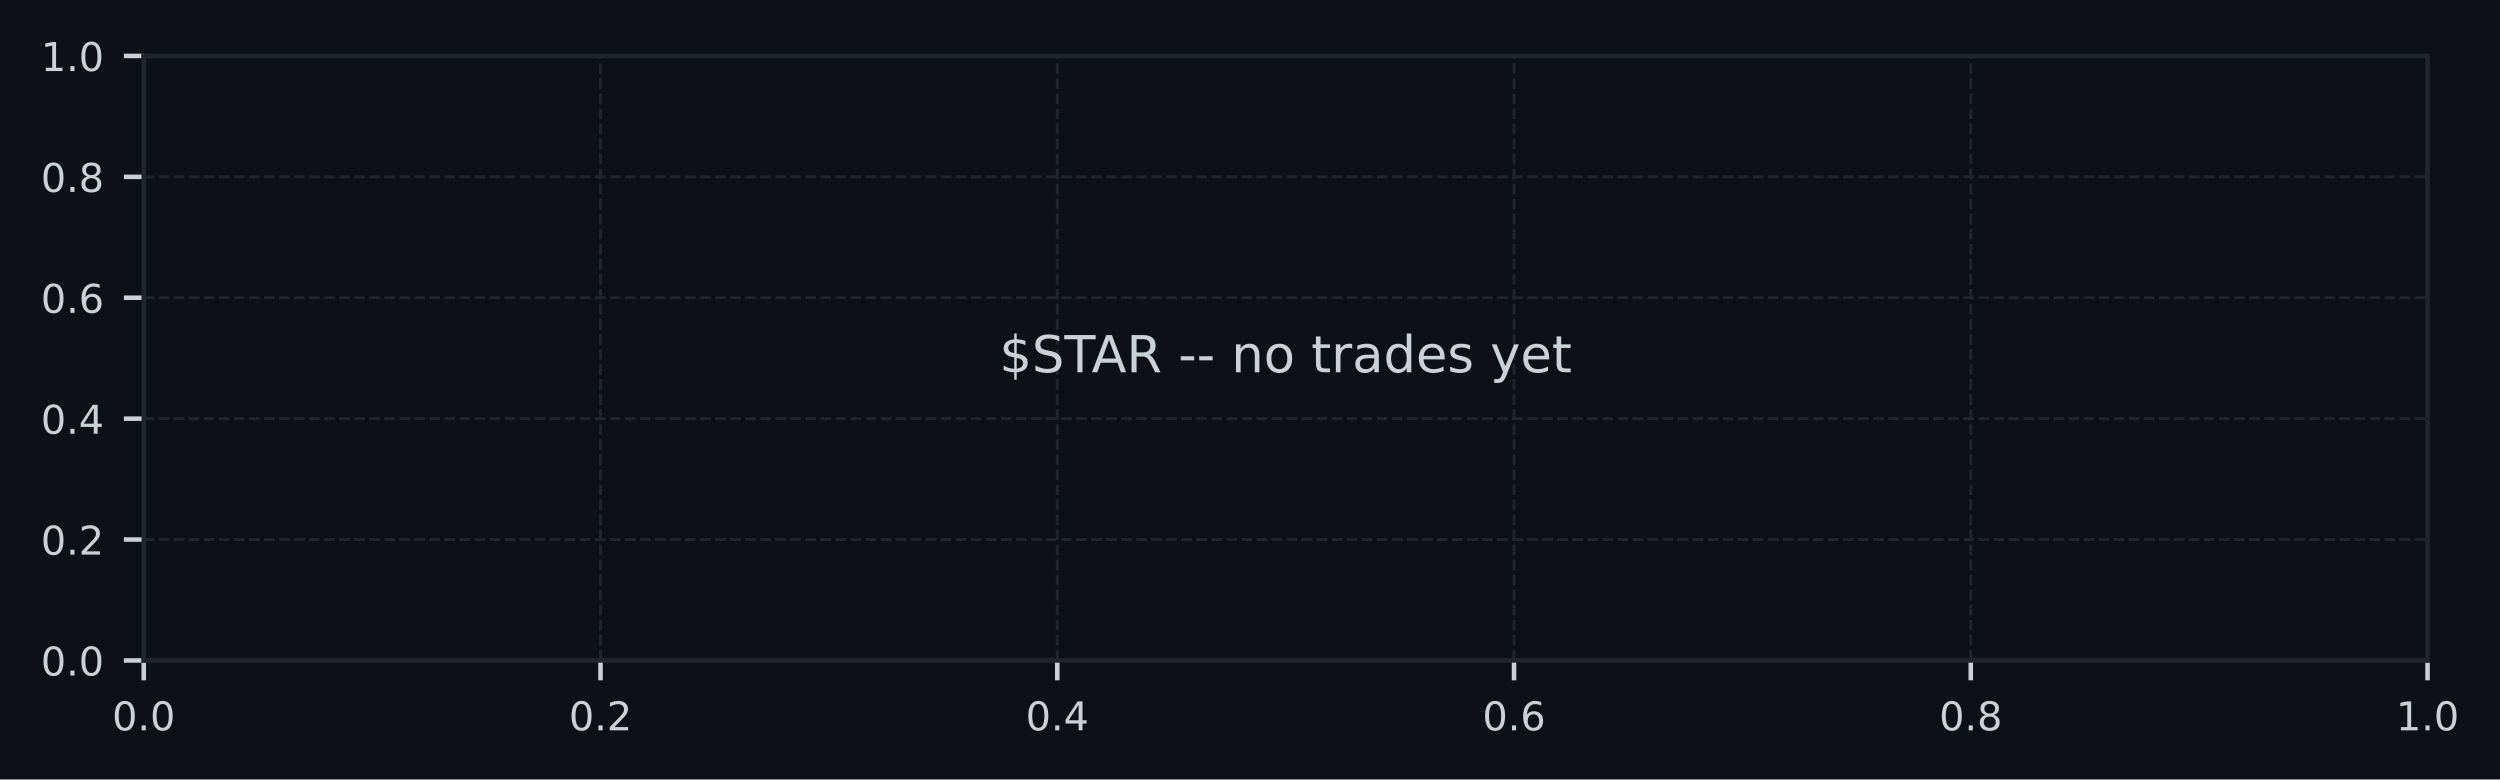
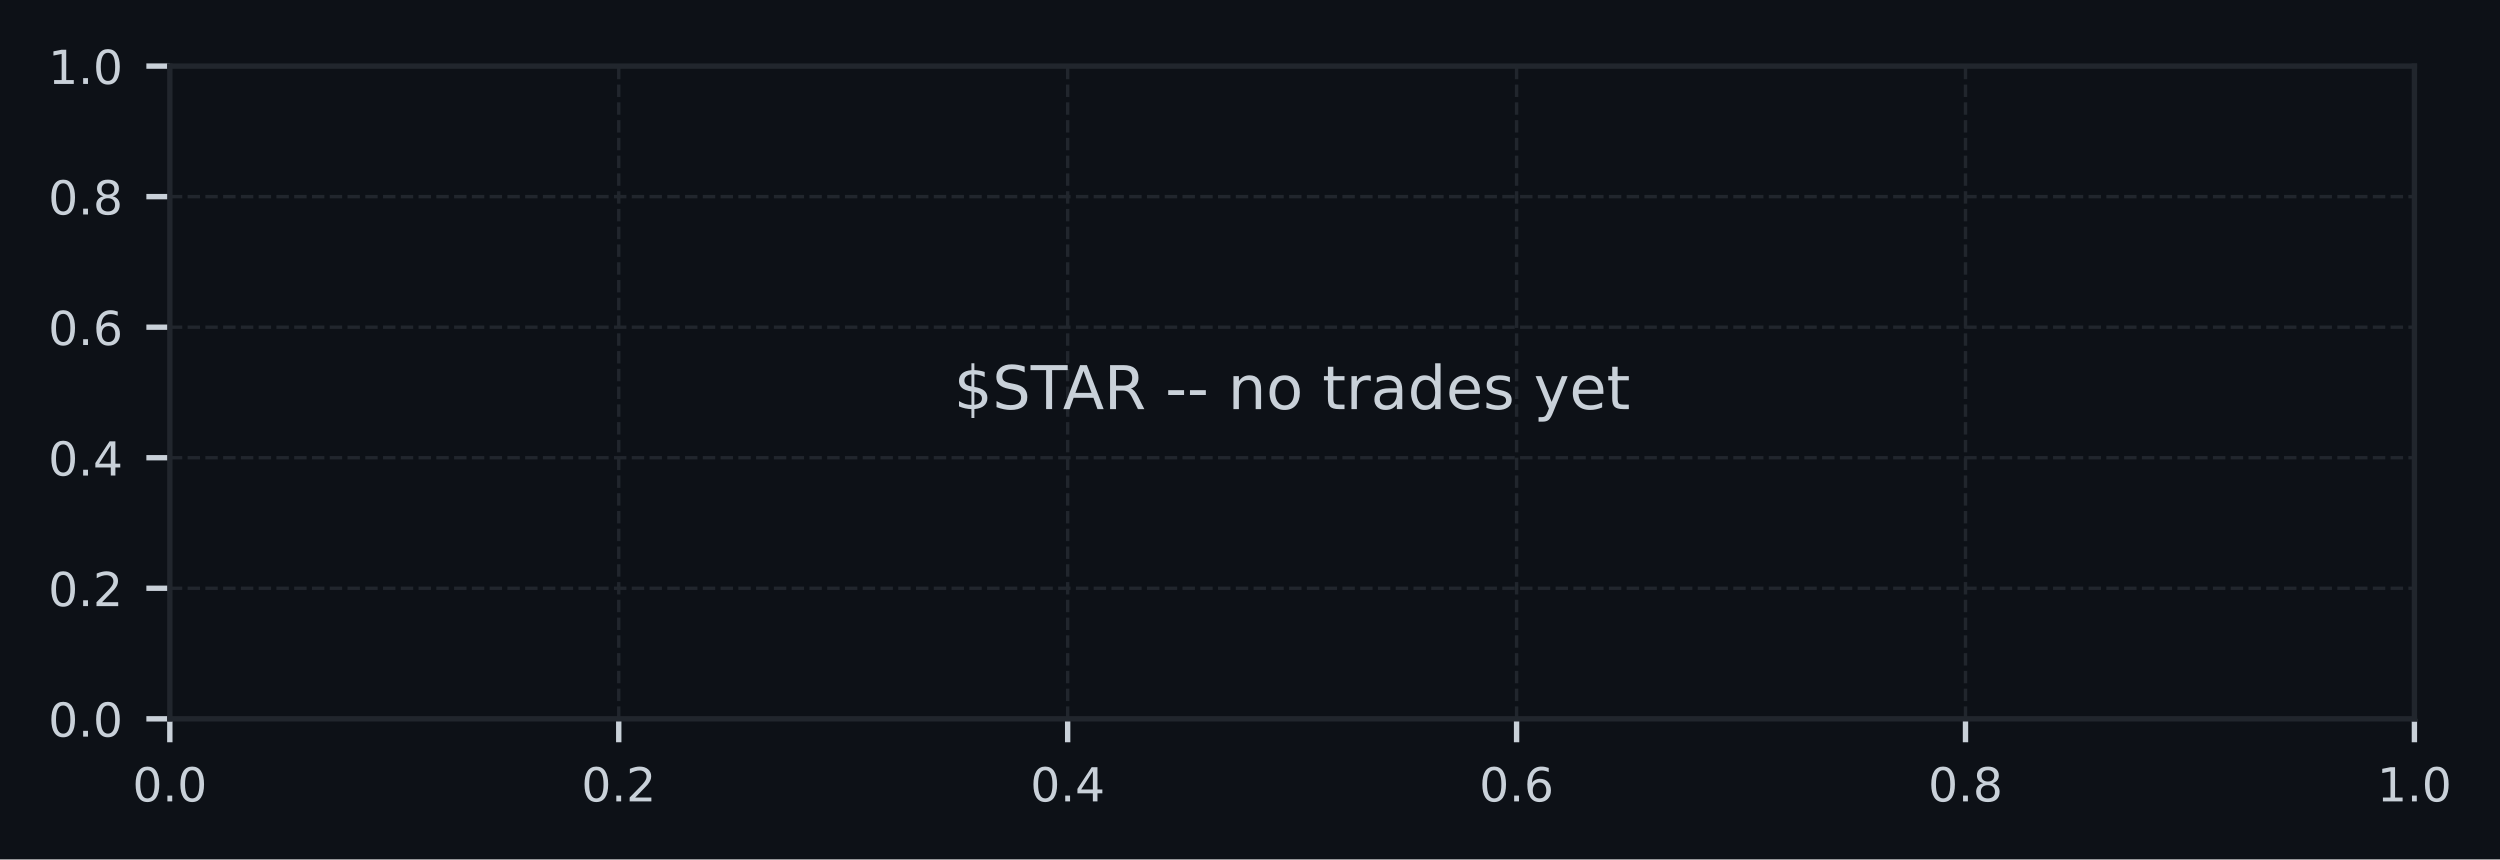
- <svg xmlns="http://www.w3.org/2000/svg" xmlns:xlink="http://www.w3.org/1999/xlink" width="440.538pt" height="137.354pt" viewBox="0 0 440.538 137.354" version="1.1">
+ <svg xmlns="http://www.w3.org/2000/svg" xmlns:xlink="http://www.w3.org/1999/xlink" width="372.898pt" height="128.192pt" viewBox="0 0 372.898 128.192" version="1.1">
  <defs>
    <style type="text/css">*{stroke-linejoin: round; stroke-linecap: butt}</style>
  </defs>
  <g id="figure_1">
    <g id="patch_1">
-       <path d="M 0 137.354  L 440.538 137.354  L 440.538 0  L 0 0  z " style="fill: #0d1117" />
+       <path d="M 0 128.192  L 372.898 128.192  L 372.898 0  L 0 0  z " style="fill: #0d1117" />
    </g>
    <g id="axes_1">
      <g id="patch_2">
-         <path d="M 25.332 116.379  L 427.772 116.379  L 427.772 9.859  L 25.332 9.859  z " style="fill: #0d1117" />
+         <path d="M 25.332 107.218  L 360.132 107.218  L 360.132 9.859  L 25.332 9.859  z " style="fill: #0d1117" />
      </g>
      <g id="matplotlib.axis_1">
        <g id="xtick_1">
          <g id="line2d_1">
-             <path d="M 25.332 116.379  L 25.332 9.859  " clip-path="url(#pfbdae75590)" style="fill: none; stroke-dasharray: 1.85,0.8; stroke-dashoffset: 0; stroke: #21262d; stroke-width: 0.5" />
+             <path d="M 25.332 107.218  L 25.332 9.859  " clip-path="url(#pbd204d51bc)" style="fill: none; stroke-dasharray: 1.85,0.8; stroke-dashoffset: 0; stroke: #21262d; stroke-width: 0.5" />
          </g>
          <g id="line2d_2">
            <defs>
-               <path id="m789ffc5612" d="M 0 0  L 0 3.5  " style="stroke: #c9d1d9; stroke-width: 0.8" />
+               <path id="maaea9874d1" d="M 0 0  L 0 3.5  " style="stroke: #c9d1d9; stroke-width: 0.8" />
            </defs>
            <g>
-               <use xlink:href="#m789ffc5612" x="25.332" y="116.379" style="fill: #c9d1d9; stroke: #c9d1d9; stroke-width: 0.8" />
+               <use xlink:href="#maaea9874d1" x="25.332" y="107.218" style="fill: #c9d1d9; stroke: #c9d1d9; stroke-width: 0.8" />
            </g>
          </g>
          <g id="text_1">
-             <g style="fill: #c9d1d9" transform="translate(19.76609 128.6984) scale(0.07 -0.07)">
+             <g style="fill: #c9d1d9" transform="translate(19.76609 119.5364) scale(0.07 -0.07)">
              <defs>
                <path id="DejaVuSans-30" d="M 2034 4250  Q 1547 4250 1301 3770  Q 1056 3291 1056 2328  Q 1056 1369 1301 889  Q 1547 409 2034 409  Q 2525 409 2770 889  Q 3016 1369 3016 2328  Q 3016 3291 2770 3770  Q 2525 4250 2034 4250  z M 2034 4750  Q 2819 4750 3233 4129  Q 3647 3509 3647 2328  Q 3647 1150 3233 529  Q 2819 -91 2034 -91  Q 1250 -91 836 529  Q 422 1150 422 2328  Q 422 3509 836 4129  Q 1250 4750 2034 4750  z " transform="scale(0.015625)" />
                <path id="DejaVuSans-2e" d="M 684 794  L 1344 794  L 1344 0  L 684 0  L 684 794  z " transform="scale(0.015625)" />
              </defs>
              <use xlink:href="#DejaVuSans-30" />
              <use xlink:href="#DejaVuSans-2e" transform="translate(63.62305 0)" />
              <use xlink:href="#DejaVuSans-30" transform="translate(95.41016 0)" />
            </g>
          </g>
        </g>
        <g id="xtick_2">
          <g id="line2d_3">
-             <path d="M 105.82 116.379  L 105.82 9.859  " clip-path="url(#pfbdae75590)" style="fill: none; stroke-dasharray: 1.85,0.8; stroke-dashoffset: 0; stroke: #21262d; stroke-width: 0.5" />
+             <path d="M 92.292 107.218  L 92.292 9.859  " clip-path="url(#pbd204d51bc)" style="fill: none; stroke-dasharray: 1.85,0.8; stroke-dashoffset: 0; stroke: #21262d; stroke-width: 0.5" />
          </g>
          <g id="line2d_4">
            <g>
-               <use xlink:href="#m789ffc5612" x="105.82" y="116.379" style="fill: #c9d1d9; stroke: #c9d1d9; stroke-width: 0.8" />
+               <use xlink:href="#maaea9874d1" x="92.292" y="107.218" style="fill: #c9d1d9; stroke: #c9d1d9; stroke-width: 0.8" />
            </g>
          </g>
          <g id="text_2">
-             <g style="fill: #c9d1d9" transform="translate(100.2541 128.6984) scale(0.07 -0.07)">
+             <g style="fill: #c9d1d9" transform="translate(86.72609 119.5364) scale(0.07 -0.07)">
              <defs>
                <path id="DejaVuSans-32" d="M 1228 531  L 3431 531  L 3431 0  L 469 0  L 469 531  Q 828 903 1448 1529  Q 2069 2156 2228 2338  Q 2531 2678 2651 2914  Q 2772 3150 2772 3378  Q 2772 3750 2511 3984  Q 2250 4219 1831 4219  Q 1534 4219 1204 4116  Q 875 4013 500 3803  L 500 4441  Q 881 4594 1212 4672  Q 1544 4750 1819 4750  Q 2544 4750 2975 4387  Q 3406 4025 3406 3419  Q 3406 3131 3298 2873  Q 3191 2616 2906 2266  Q 2828 2175 2409 1742  Q 1991 1309 1228 531  z " transform="scale(0.015625)" />
              </defs>
              <use xlink:href="#DejaVuSans-30" />
              <use xlink:href="#DejaVuSans-2e" transform="translate(63.62305 0)" />
              <use xlink:href="#DejaVuSans-32" transform="translate(95.41016 0)" />
            </g>
          </g>
        </g>
        <g id="xtick_3">
          <g id="line2d_5">
-             <path d="M 186.308 116.379  L 186.308 9.859  " clip-path="url(#pfbdae75590)" style="fill: none; stroke-dasharray: 1.85,0.8; stroke-dashoffset: 0; stroke: #21262d; stroke-width: 0.5" />
+             <path d="M 159.252 107.218  L 159.252 9.859  " clip-path="url(#pbd204d51bc)" style="fill: none; stroke-dasharray: 1.85,0.8; stroke-dashoffset: 0; stroke: #21262d; stroke-width: 0.5" />
          </g>
          <g id="line2d_6">
            <g>
-               <use xlink:href="#m789ffc5612" x="186.308" y="116.379" style="fill: #c9d1d9; stroke: #c9d1d9; stroke-width: 0.8" />
+               <use xlink:href="#maaea9874d1" x="159.252" y="107.218" style="fill: #c9d1d9; stroke: #c9d1d9; stroke-width: 0.8" />
            </g>
          </g>
          <g id="text_3">
-             <g style="fill: #c9d1d9" transform="translate(180.7421 128.6984) scale(0.07 -0.07)">
+             <g style="fill: #c9d1d9" transform="translate(153.6861 119.5364) scale(0.07 -0.07)">
              <defs>
                <path id="DejaVuSans-34" d="M 2419 4116  L 825 1625  L 2419 1625  L 2419 4116  z M 2253 4666  L 3047 4666  L 3047 1625  L 3713 1625  L 3713 1100  L 3047 1100  L 3047 0  L 2419 0  L 2419 1100  L 313 1100  L 313 1709  L 2253 4666  z " transform="scale(0.015625)" />
              </defs>
              <use xlink:href="#DejaVuSans-30" />
              <use xlink:href="#DejaVuSans-2e" transform="translate(63.62305 0)" />
              <use xlink:href="#DejaVuSans-34" transform="translate(95.41016 0)" />
            </g>
          </g>
        </g>
        <g id="xtick_4">
          <g id="line2d_7">
-             <path d="M 266.796 116.379  L 266.796 9.859  " clip-path="url(#pfbdae75590)" style="fill: none; stroke-dasharray: 1.85,0.8; stroke-dashoffset: 0; stroke: #21262d; stroke-width: 0.5" />
+             <path d="M 226.212 107.218  L 226.212 9.859  " clip-path="url(#pbd204d51bc)" style="fill: none; stroke-dasharray: 1.85,0.8; stroke-dashoffset: 0; stroke: #21262d; stroke-width: 0.5" />
          </g>
          <g id="line2d_8">
            <g>
-               <use xlink:href="#m789ffc5612" x="266.796" y="116.379" style="fill: #c9d1d9; stroke: #c9d1d9; stroke-width: 0.8" />
+               <use xlink:href="#maaea9874d1" x="226.212" y="107.218" style="fill: #c9d1d9; stroke: #c9d1d9; stroke-width: 0.8" />
            </g>
          </g>
          <g id="text_4">
-             <g style="fill: #c9d1d9" transform="translate(261.2301 128.6984) scale(0.07 -0.07)">
+             <g style="fill: #c9d1d9" transform="translate(220.6461 119.5364) scale(0.07 -0.07)">
              <defs>
                <path id="DejaVuSans-36" d="M 2113 2584  Q 1688 2584 1439 2293  Q 1191 2003 1191 1497  Q 1191 994 1439 701  Q 1688 409 2113 409  Q 2538 409 2786 701  Q 3034 994 3034 1497  Q 3034 2003 2786 2293  Q 2538 2584 2113 2584  z M 3366 4563  L 3366 3988  Q 3128 4100 2886 4159  Q 2644 4219 2406 4219  Q 1781 4219 1451 3797  Q 1122 3375 1075 2522  Q 1259 2794 1537 2939  Q 1816 3084 2150 3084  Q 2853 3084 3261 2657  Q 3669 2231 3669 1497  Q 3669 778 3244 343  Q 2819 -91 2113 -91  Q 1303 -91 875 529  Q 447 1150 447 2328  Q 447 3434 972 4092  Q 1497 4750 2381 4750  Q 2619 4750 2861 4703  Q 3103 4656 3366 4563  z " transform="scale(0.015625)" />
              </defs>
              <use xlink:href="#DejaVuSans-30" />
              <use xlink:href="#DejaVuSans-2e" transform="translate(63.62305 0)" />
              <use xlink:href="#DejaVuSans-36" transform="translate(95.41016 0)" />
            </g>
          </g>
        </g>
        <g id="xtick_5">
          <g id="line2d_9">
-             <path d="M 347.284 116.379  L 347.284 9.859  " clip-path="url(#pfbdae75590)" style="fill: none; stroke-dasharray: 1.85,0.8; stroke-dashoffset: 0; stroke: #21262d; stroke-width: 0.5" />
+             <path d="M 293.172 107.218  L 293.172 9.859  " clip-path="url(#pbd204d51bc)" style="fill: none; stroke-dasharray: 1.85,0.8; stroke-dashoffset: 0; stroke: #21262d; stroke-width: 0.5" />
          </g>
          <g id="line2d_10">
            <g>
-               <use xlink:href="#m789ffc5612" x="347.284" y="116.379" style="fill: #c9d1d9; stroke: #c9d1d9; stroke-width: 0.8" />
+               <use xlink:href="#maaea9874d1" x="293.172" y="107.218" style="fill: #c9d1d9; stroke: #c9d1d9; stroke-width: 0.8" />
            </g>
          </g>
          <g id="text_5">
-             <g style="fill: #c9d1d9" transform="translate(341.7181 128.6984) scale(0.07 -0.07)">
+             <g style="fill: #c9d1d9" transform="translate(287.6061 119.5364) scale(0.07 -0.07)">
              <defs>
                <path id="DejaVuSans-38" d="M 2034 2216  Q 1584 2216 1326 1975  Q 1069 1734 1069 1313  Q 1069 891 1326 650  Q 1584 409 2034 409  Q 2484 409 2743 651  Q 3003 894 3003 1313  Q 3003 1734 2745 1975  Q 2488 2216 2034 2216  z M 1403 2484  Q 997 2584 770 2862  Q 544 3141 544 3541  Q 544 4100 942 4425  Q 1341 4750 2034 4750  Q 2731 4750 3128 4425  Q 3525 4100 3525 3541  Q 3525 3141 3298 2862  Q 3072 2584 2669 2484  Q 3125 2378 3379 2068  Q 3634 1759 3634 1313  Q 3634 634 3220 271  Q 2806 -91 2034 -91  Q 1263 -91 848 271  Q 434 634 434 1313  Q 434 1759 690 2068  Q 947 2378 1403 2484  z M 1172 3481  Q 1172 3119 1398 2916  Q 1625 2713 2034 2713  Q 2441 2713 2670 2916  Q 2900 3119 2900 3481  Q 2900 3844 2670 4047  Q 2441 4250 2034 4250  Q 1625 4250 1398 4047  Q 1172 3844 1172 3481  z " transform="scale(0.015625)" />
              </defs>
              <use xlink:href="#DejaVuSans-30" />
              <use xlink:href="#DejaVuSans-2e" transform="translate(63.62305 0)" />
              <use xlink:href="#DejaVuSans-38" transform="translate(95.41016 0)" />
            </g>
          </g>
        </g>
        <g id="xtick_6">
          <g id="line2d_11">
-             <path d="M 427.772 116.379  L 427.772 9.859  " clip-path="url(#pfbdae75590)" style="fill: none; stroke-dasharray: 1.85,0.8; stroke-dashoffset: 0; stroke: #21262d; stroke-width: 0.5" />
+             <path d="M 360.132 107.218  L 360.132 9.859  " clip-path="url(#pbd204d51bc)" style="fill: none; stroke-dasharray: 1.85,0.8; stroke-dashoffset: 0; stroke: #21262d; stroke-width: 0.5" />
          </g>
          <g id="line2d_12">
            <g>
-               <use xlink:href="#m789ffc5612" x="427.772" y="116.379" style="fill: #c9d1d9; stroke: #c9d1d9; stroke-width: 0.8" />
+               <use xlink:href="#maaea9874d1" x="360.132" y="107.218" style="fill: #c9d1d9; stroke: #c9d1d9; stroke-width: 0.8" />
            </g>
          </g>
          <g id="text_6">
-             <g style="fill: #c9d1d9" transform="translate(422.2061 128.6984) scale(0.07 -0.07)">
+             <g style="fill: #c9d1d9" transform="translate(354.5661 119.5364) scale(0.07 -0.07)">
              <defs>
                <path id="DejaVuSans-31" d="M 794 531  L 1825 531  L 1825 4091  L 703 3866  L 703 4441  L 1819 4666  L 2450 4666  L 2450 531  L 3481 531  L 3481 0  L 794 0  L 794 531  z " transform="scale(0.015625)" />
              </defs>
              <use xlink:href="#DejaVuSans-31" />
              <use xlink:href="#DejaVuSans-2e" transform="translate(63.62305 0)" />
              <use xlink:href="#DejaVuSans-30" transform="translate(95.41016 0)" />
            </g>
          </g>
        </g>
      </g>
      <g id="matplotlib.axis_2">
        <g id="ytick_1">
          <g id="line2d_13">
-             <path d="M 25.332 116.379  L 427.772 116.379  " clip-path="url(#pfbdae75590)" style="fill: none; stroke-dasharray: 1.85,0.8; stroke-dashoffset: 0; stroke: #21262d; stroke-width: 0.5" />
+             <path d="M 25.332 107.218  L 360.132 107.218  " clip-path="url(#pbd204d51bc)" style="fill: none; stroke-dasharray: 1.85,0.8; stroke-dashoffset: 0; stroke: #21262d; stroke-width: 0.5" />
          </g>
          <g id="line2d_14">
            <defs>
-               <path id="me798806dd3" d="M 0 0  L -3.5 0  " style="stroke: #c9d1d9; stroke-width: 0.8" />
+               <path id="md1f4af87d2" d="M 0 0  L -3.5 0  " style="stroke: #c9d1d9; stroke-width: 0.8" />
            </defs>
            <g>
-               <use xlink:href="#me798806dd3" x="25.332" y="116.379" style="fill: #c9d1d9; stroke: #c9d1d9; stroke-width: 0.8" />
+               <use xlink:href="#md1f4af87d2" x="25.332" y="107.218" style="fill: #c9d1d9; stroke: #c9d1d9; stroke-width: 0.8" />
            </g>
          </g>
          <g id="text_7">
-             <g style="fill: #c9d1d9" transform="translate(7.2 119.0389) scale(0.07 -0.07)">
+             <g style="fill: #c9d1d9" transform="translate(7.2 109.877) scale(0.07 -0.07)">
              <use xlink:href="#DejaVuSans-30" />
              <use xlink:href="#DejaVuSans-2e" transform="translate(63.62305 0)" />
              <use xlink:href="#DejaVuSans-30" transform="translate(95.41016 0)" />
            </g>
          </g>
        </g>
        <g id="ytick_2">
          <g id="line2d_15">
-             <path d="M 25.332 95.075  L 427.772 95.075  " clip-path="url(#pfbdae75590)" style="fill: none; stroke-dasharray: 1.85,0.8; stroke-dashoffset: 0; stroke: #21262d; stroke-width: 0.5" />
+             <path d="M 25.332 87.746  L 360.132 87.746  " clip-path="url(#pbd204d51bc)" style="fill: none; stroke-dasharray: 1.85,0.8; stroke-dashoffset: 0; stroke: #21262d; stroke-width: 0.5" />
          </g>
          <g id="line2d_16">
            <g>
-               <use xlink:href="#me798806dd3" x="25.332" y="95.075" style="fill: #c9d1d9; stroke: #c9d1d9; stroke-width: 0.8" />
+               <use xlink:href="#md1f4af87d2" x="25.332" y="87.746" style="fill: #c9d1d9; stroke: #c9d1d9; stroke-width: 0.8" />
            </g>
          </g>
          <g id="text_8">
-             <g style="fill: #c9d1d9" transform="translate(7.2 97.73491) scale(0.07 -0.07)">
+             <g style="fill: #c9d1d9" transform="translate(7.2 90.40534) scale(0.07 -0.07)">
              <use xlink:href="#DejaVuSans-30" />
              <use xlink:href="#DejaVuSans-2e" transform="translate(63.62305 0)" />
              <use xlink:href="#DejaVuSans-32" transform="translate(95.41016 0)" />
            </g>
          </g>
        </g>
        <g id="ytick_3">
          <g id="line2d_17">
-             <path d="M 25.332 73.771  L 427.772 73.771  " clip-path="url(#pfbdae75590)" style="fill: none; stroke-dasharray: 1.85,0.8; stroke-dashoffset: 0; stroke: #21262d; stroke-width: 0.5" />
+             <path d="M 25.332 68.274  L 360.132 68.274  " clip-path="url(#pbd204d51bc)" style="fill: none; stroke-dasharray: 1.85,0.8; stroke-dashoffset: 0; stroke: #21262d; stroke-width: 0.5" />
          </g>
          <g id="line2d_18">
            <g>
-               <use xlink:href="#me798806dd3" x="25.332" y="73.771" style="fill: #c9d1d9; stroke: #c9d1d9; stroke-width: 0.8" />
+               <use xlink:href="#md1f4af87d2" x="25.332" y="68.274" style="fill: #c9d1d9; stroke: #c9d1d9; stroke-width: 0.8" />
            </g>
          </g>
          <g id="text_9">
-             <g style="fill: #c9d1d9" transform="translate(7.2 76.43091) scale(0.07 -0.07)">
+             <g style="fill: #c9d1d9" transform="translate(7.2 70.93374) scale(0.07 -0.07)">
              <use xlink:href="#DejaVuSans-30" />
              <use xlink:href="#DejaVuSans-2e" transform="translate(63.62305 0)" />
              <use xlink:href="#DejaVuSans-34" transform="translate(95.41016 0)" />
            </g>
          </g>
        </g>
        <g id="ytick_4">
          <g id="line2d_19">
-             <path d="M 25.332 52.467  L 427.772 52.467  " clip-path="url(#pfbdae75590)" style="fill: none; stroke-dasharray: 1.85,0.8; stroke-dashoffset: 0; stroke: #21262d; stroke-width: 0.5" />
+             <path d="M 25.332 48.803  L 360.132 48.803  " clip-path="url(#pbd204d51bc)" style="fill: none; stroke-dasharray: 1.85,0.8; stroke-dashoffset: 0; stroke: #21262d; stroke-width: 0.5" />
          </g>
          <g id="line2d_20">
            <g>
-               <use xlink:href="#me798806dd3" x="25.332" y="52.467" style="fill: #c9d1d9; stroke: #c9d1d9; stroke-width: 0.8" />
+               <use xlink:href="#md1f4af87d2" x="25.332" y="48.803" style="fill: #c9d1d9; stroke: #c9d1d9; stroke-width: 0.8" />
            </g>
          </g>
          <g id="text_10">
-             <g style="fill: #c9d1d9" transform="translate(7.2 55.12691) scale(0.07 -0.07)">
+             <g style="fill: #c9d1d9" transform="translate(7.2 51.46213) scale(0.07 -0.07)">
              <use xlink:href="#DejaVuSans-30" />
              <use xlink:href="#DejaVuSans-2e" transform="translate(63.62305 0)" />
              <use xlink:href="#DejaVuSans-36" transform="translate(95.41016 0)" />
            </g>
          </g>
        </g>
        <g id="ytick_5">
          <g id="line2d_21">
-             <path d="M 25.332 31.163  L 427.772 31.163  " clip-path="url(#pfbdae75590)" style="fill: none; stroke-dasharray: 1.85,0.8; stroke-dashoffset: 0; stroke: #21262d; stroke-width: 0.5" />
+             <path d="M 25.332 29.331  L 360.132 29.331  " clip-path="url(#pbd204d51bc)" style="fill: none; stroke-dasharray: 1.85,0.8; stroke-dashoffset: 0; stroke: #21262d; stroke-width: 0.5" />
          </g>
          <g id="line2d_22">
            <g>
-               <use xlink:href="#me798806dd3" x="25.332" y="31.163" style="fill: #c9d1d9; stroke: #c9d1d9; stroke-width: 0.8" />
+               <use xlink:href="#md1f4af87d2" x="25.332" y="29.331" style="fill: #c9d1d9; stroke: #c9d1d9; stroke-width: 0.8" />
            </g>
          </g>
          <g id="text_11">
-             <g style="fill: #c9d1d9" transform="translate(7.2 33.82291) scale(0.07 -0.07)">
+             <g style="fill: #c9d1d9" transform="translate(7.2 31.99052) scale(0.07 -0.07)">
              <use xlink:href="#DejaVuSans-30" />
              <use xlink:href="#DejaVuSans-2e" transform="translate(63.62305 0)" />
              <use xlink:href="#DejaVuSans-38" transform="translate(95.41016 0)" />
            </g>
          </g>
        </g>
        <g id="ytick_6">
          <g id="line2d_23">
-             <path d="M 25.332 9.859  L 427.772 9.859  " clip-path="url(#pfbdae75590)" style="fill: none; stroke-dasharray: 1.85,0.8; stroke-dashoffset: 0; stroke: #21262d; stroke-width: 0.5" />
+             <path d="M 25.332 9.859  L 360.132 9.859  " clip-path="url(#pbd204d51bc)" style="fill: none; stroke-dasharray: 1.85,0.8; stroke-dashoffset: 0; stroke: #21262d; stroke-width: 0.5" />
          </g>
          <g id="line2d_24">
            <g>
-               <use xlink:href="#me798806dd3" x="25.332" y="9.859" style="fill: #c9d1d9; stroke: #c9d1d9; stroke-width: 0.8" />
+               <use xlink:href="#md1f4af87d2" x="25.332" y="9.859" style="fill: #c9d1d9; stroke: #c9d1d9; stroke-width: 0.8" />
            </g>
          </g>
          <g id="text_12">
            <g style="fill: #c9d1d9" transform="translate(7.2 12.51891) scale(0.07 -0.07)">
              <use xlink:href="#DejaVuSans-31" />
              <use xlink:href="#DejaVuSans-2e" transform="translate(63.62305 0)" />
              <use xlink:href="#DejaVuSans-30" transform="translate(95.41016 0)" />
            </g>
          </g>
        </g>
      </g>
      <g id="patch_3">
-         <path d="M 25.332 116.379  L 25.332 9.859  " style="fill: none; stroke: #21262d; stroke-width: 0.8; stroke-linejoin: miter; stroke-linecap: square" />
+         <path d="M 25.332 107.218  L 25.332 9.859  " style="fill: none; stroke: #21262d; stroke-width: 0.8; stroke-linejoin: miter; stroke-linecap: square" />
      </g>
      <g id="patch_4">
-         <path d="M 427.772 116.379  L 427.772 9.859  " style="fill: none; stroke: #21262d; stroke-width: 0.8; stroke-linejoin: miter; stroke-linecap: square" />
+         <path d="M 360.132 107.218  L 360.132 9.859  " style="fill: none; stroke: #21262d; stroke-width: 0.8; stroke-linejoin: miter; stroke-linecap: square" />
      </g>
      <g id="patch_5">
-         <path d="M 25.332 116.379  L 427.772 116.379  " style="fill: none; stroke: #21262d; stroke-width: 0.8; stroke-linejoin: miter; stroke-linecap: square" />
+         <path d="M 25.332 107.218  L 360.132 107.218  " style="fill: none; stroke: #21262d; stroke-width: 0.8; stroke-linejoin: miter; stroke-linecap: square" />
      </g>
      <g id="patch_6">
-         <path d="M 25.332 9.859  L 427.772 9.859  " style="fill: none; stroke: #21262d; stroke-width: 0.8; stroke-linejoin: miter; stroke-linecap: square" />
+         <path d="M 25.332 9.859  L 360.132 9.859  " style="fill: none; stroke: #21262d; stroke-width: 0.8; stroke-linejoin: miter; stroke-linecap: square" />
      </g>
      <g id="text_13">
-         <g style="fill: #c9d1d9" transform="translate(176.1163 65.60289) scale(0.09 -0.09)">
+         <g style="fill: #c9d1d9" transform="translate(142.2963 61.02191) scale(0.09 -0.09)">
          <defs>
            <path id="DejaVuSans-24" d="M 2163 -941  L 1850 -941  L 1847 0  Q 1519 6 1191 76  Q 863 147 531 288  L 531 850  Q 850 650 1176 548  Q 1503 447 1850 444  L 1850 1869  Q 1159 1981 845 2250  Q 531 2519 531 2988  Q 531 3497 872 3790  Q 1213 4084 1850 4128  L 1850 4863  L 2163 4863  L 2163 4138  Q 2453 4125 2725 4076  Q 2997 4028 3256 3944  L 3256 3397  Q 2997 3528 2723 3600  Q 2450 3672 2163 3684  L 2163 2350  Q 2872 2241 3206 1959  Q 3541 1678 3541 1191  Q 3541 663 3186 358  Q 2831 53 2163 6  L 2163 -941  z M 1850 2406  L 1850 3688  Q 1488 3647 1297 3481  Q 1106 3316 1106 3041  Q 1106 2772 1282 2622  Q 1459 2472 1850 2406  z M 2163 1806  L 2163 453  Q 2559 506 2761 678  Q 2963 850 2963 1131  Q 2963 1406 2770 1568  Q 2578 1731 2163 1806  z " transform="scale(0.015625)" />
            <path id="DejaVuSans-53" d="M 3425 4513  L 3425 3897  Q 3066 4069 2747 4153  Q 2428 4238 2131 4238  Q 1616 4238 1336 4038  Q 1056 3838 1056 3469  Q 1056 3159 1242 3001  Q 1428 2844 1947 2747  L 2328 2669  Q 3034 2534 3370 2195  Q 3706 1856 3706 1288  Q 3706 609 3251 259  Q 2797 -91 1919 -91  Q 1588 -91 1214 -16  Q 841 59 441 206  L 441 856  Q 825 641 1194 531  Q 1563 422 1919 422  Q 2459 422 2753 634  Q 3047 847 3047 1241  Q 3047 1584 2836 1778  Q 2625 1972 2144 2069  L 1759 2144  Q 1053 2284 737 2584  Q 422 2884 422 3419  Q 422 4038 858 4394  Q 1294 4750 2059 4750  Q 2388 4750 2728 4690  Q 3069 4631 3425 4513  z " transform="scale(0.015625)" />
            <path id="DejaVuSans-54" d="M -19 4666  L 3928 4666  L 3928 4134  L 2272 4134  L 2272 0  L 1638 0  L 1638 4134  L -19 4134  L -19 4666  z " transform="scale(0.015625)" />
            <path id="DejaVuSans-41" d="M 2188 4044  L 1331 1722  L 3047 1722  L 2188 4044  z M 1831 4666  L 2547 4666  L 4325 0  L 3669 0  L 3244 1197  L 1141 1197  L 716 0  L 50 0  L 1831 4666  z " transform="scale(0.015625)" />
            <path id="DejaVuSans-52" d="M 2841 2188  Q 3044 2119 3236 1894  Q 3428 1669 3622 1275  L 4263 0  L 3584 0  L 2988 1197  Q 2756 1666 2539 1819  Q 2322 1972 1947 1972  L 1259 1972  L 1259 0  L 628 0  L 628 4666  L 2053 4666  Q 2853 4666 3247 4331  Q 3641 3997 3641 3322  Q 3641 2881 3436 2590  Q 3231 2300 2841 2188  z M 1259 4147  L 1259 2491  L 2053 2491  Q 2509 2491 2742 2702  Q 2975 2913 2975 3322  Q 2975 3731 2742 3939  Q 2509 4147 2053 4147  L 1259 4147  z " transform="scale(0.015625)" />
            <path id="DejaVuSans-20" transform="scale(0.015625)" />
            <path id="DejaVuSans-2d" d="M 313 2009  L 1997 2009  L 1997 1497  L 313 1497  L 313 2009  z " transform="scale(0.015625)" />
            <path id="DejaVuSans-6e" d="M 3513 2113  L 3513 0  L 2938 0  L 2938 2094  Q 2938 2591 2744 2837  Q 2550 3084 2163 3084  Q 1697 3084 1428 2787  Q 1159 2491 1159 1978  L 1159 0  L 581 0  L 581 3500  L 1159 3500  L 1159 2956  Q 1366 3272 1645 3428  Q 1925 3584 2291 3584  Q 2894 3584 3203 3211  Q 3513 2838 3513 2113  z " transform="scale(0.015625)" />
            <path id="DejaVuSans-6f" d="M 1959 3097  Q 1497 3097 1228 2736  Q 959 2375 959 1747  Q 959 1119 1226 758  Q 1494 397 1959 397  Q 2419 397 2687 759  Q 2956 1122 2956 1747  Q 2956 2369 2687 2733  Q 2419 3097 1959 3097  z M 1959 3584  Q 2709 3584 3137 3096  Q 3566 2609 3566 1747  Q 3566 888 3137 398  Q 2709 -91 1959 -91  Q 1206 -91 779 398  Q 353 888 353 1747  Q 353 2609 779 3096  Q 1206 3584 1959 3584  z " transform="scale(0.015625)" />
            <path id="DejaVuSans-74" d="M 1172 4494  L 1172 3500  L 2356 3500  L 2356 3053  L 1172 3053  L 1172 1153  Q 1172 725 1289 603  Q 1406 481 1766 481  L 2356 481  L 2356 0  L 1766 0  Q 1100 0 847 248  Q 594 497 594 1153  L 594 3053  L 172 3053  L 172 3500  L 594 3500  L 594 4494  L 1172 4494  z " transform="scale(0.015625)" />
            <path id="DejaVuSans-72" d="M 2631 2963  Q 2534 3019 2420 3045  Q 2306 3072 2169 3072  Q 1681 3072 1420 2755  Q 1159 2438 1159 1844  L 1159 0  L 581 0  L 581 3500  L 1159 3500  L 1159 2956  Q 1341 3275 1631 3429  Q 1922 3584 2338 3584  Q 2397 3584 2469 3576  Q 2541 3569 2628 3553  L 2631 2963  z " transform="scale(0.015625)" />
            <path id="DejaVuSans-61" d="M 2194 1759  Q 1497 1759 1228 1600  Q 959 1441 959 1056  Q 959 750 1161 570  Q 1363 391 1709 391  Q 2188 391 2477 730  Q 2766 1069 2766 1631  L 2766 1759  L 2194 1759  z M 3341 1997  L 3341 0  L 2766 0  L 2766 531  Q 2569 213 2275 61  Q 1981 -91 1556 -91  Q 1019 -91 701 211  Q 384 513 384 1019  Q 384 1609 779 1909  Q 1175 2209 1959 2209  L 2766 2209  L 2766 2266  Q 2766 2663 2505 2880  Q 2244 3097 1772 3097  Q 1472 3097 1187 3025  Q 903 2953 641 2809  L 641 3341  Q 956 3463 1253 3523  Q 1550 3584 1831 3584  Q 2591 3584 2966 3190  Q 3341 2797 3341 1997  z " transform="scale(0.015625)" />
            <path id="DejaVuSans-64" d="M 2906 2969  L 2906 4863  L 3481 4863  L 3481 0  L 2906 0  L 2906 525  Q 2725 213 2448 61  Q 2172 -91 1784 -91  Q 1150 -91 751 415  Q 353 922 353 1747  Q 353 2572 751 3078  Q 1150 3584 1784 3584  Q 2172 3584 2448 3432  Q 2725 3281 2906 2969  z M 947 1747  Q 947 1113 1208 752  Q 1469 391 1925 391  Q 2381 391 2643 752  Q 2906 1113 2906 1747  Q 2906 2381 2643 2742  Q 2381 3103 1925 3103  Q 1469 3103 1208 2742  Q 947 2381 947 1747  z " transform="scale(0.015625)" />
            <path id="DejaVuSans-65" d="M 3597 1894  L 3597 1613  L 953 1613  Q 991 1019 1311 708  Q 1631 397 2203 397  Q 2534 397 2845 478  Q 3156 559 3463 722  L 3463 178  Q 3153 47 2828 -22  Q 2503 -91 2169 -91  Q 1331 -91 842 396  Q 353 884 353 1716  Q 353 2575 817 3079  Q 1281 3584 2069 3584  Q 2775 3584 3186 3129  Q 3597 2675 3597 1894  z M 3022 2063  Q 3016 2534 2758 2815  Q 2500 3097 2075 3097  Q 1594 3097 1305 2825  Q 1016 2553 972 2059  L 3022 2063  z " transform="scale(0.015625)" />
            <path id="DejaVuSans-73" d="M 2834 3397  L 2834 2853  Q 2591 2978 2328 3040  Q 2066 3103 1784 3103  Q 1356 3103 1142 2972  Q 928 2841 928 2578  Q 928 2378 1081 2264  Q 1234 2150 1697 2047  L 1894 2003  Q 2506 1872 2764 1633  Q 3022 1394 3022 966  Q 3022 478 2636 193  Q 2250 -91 1575 -91  Q 1294 -91 989 -36  Q 684 19 347 128  L 347 722  Q 666 556 975 473  Q 1284 391 1588 391  Q 1994 391 2212 530  Q 2431 669 2431 922  Q 2431 1156 2273 1281  Q 2116 1406 1581 1522  L 1381 1569  Q 847 1681 609 1914  Q 372 2147 372 2553  Q 372 3047 722 3315  Q 1072 3584 1716 3584  Q 2034 3584 2315 3537  Q 2597 3491 2834 3397  z " transform="scale(0.015625)" />
            <path id="DejaVuSans-79" d="M 2059 -325  Q 1816 -950 1584 -1140  Q 1353 -1331 966 -1331  L 506 -1331  L 506 -850  L 844 -850  Q 1081 -850 1212 -737  Q 1344 -625 1503 -206  L 1606 56  L 191 3500  L 800 3500  L 1894 763  L 2988 3500  L 3597 3500  L 2059 -325  z " transform="scale(0.015625)" />
          </defs>
          <use xlink:href="#DejaVuSans-24" />
          <use xlink:href="#DejaVuSans-53" transform="translate(63.62305 0)" />
          <use xlink:href="#DejaVuSans-54" transform="translate(127.0996 0)" />
          <use xlink:href="#DejaVuSans-41" transform="translate(180.4336 0)" />
          <use xlink:href="#DejaVuSans-52" transform="translate(248.8418 0)" />
          <use xlink:href="#DejaVuSans-20" transform="translate(318.3242 0)" />
          <use xlink:href="#DejaVuSans-2d" transform="translate(350.1113 0)" />
          <use xlink:href="#DejaVuSans-2d" transform="translate(386.1953 0)" />
          <use xlink:href="#DejaVuSans-20" transform="translate(422.2793 0)" />
          <use xlink:href="#DejaVuSans-6e" transform="translate(454.0664 0)" />
          <use xlink:href="#DejaVuSans-6f" transform="translate(517.4453 0)" />
          <use xlink:href="#DejaVuSans-20" transform="translate(578.627 0)" />
          <use xlink:href="#DejaVuSans-74" transform="translate(610.4141 0)" />
          <use xlink:href="#DejaVuSans-72" transform="translate(649.623 0)" />
          <use xlink:href="#DejaVuSans-61" transform="translate(690.7363 0)" />
          <use xlink:href="#DejaVuSans-64" transform="translate(752.0156 0)" />
          <use xlink:href="#DejaVuSans-65" transform="translate(815.4922 0)" />
          <use xlink:href="#DejaVuSans-73" transform="translate(877.0156 0)" />
          <use xlink:href="#DejaVuSans-20" transform="translate(929.1152 0)" />
          <use xlink:href="#DejaVuSans-79" transform="translate(960.9023 0)" />
          <use xlink:href="#DejaVuSans-65" transform="translate(1020.082 0)" />
          <use xlink:href="#DejaVuSans-74" transform="translate(1081.605 0)" />
        </g>
      </g>
    </g>
  </g>
  <defs>
-     <clipPath id="pfbdae75590">
-       <rect x="25.332" y="9.859" width="402.44" height="106.52" />
+     <clipPath id="pbd204d51bc">
+       <rect x="25.332" y="9.859" width="334.8" height="97.358" />
    </clipPath>
  </defs>
</svg>
